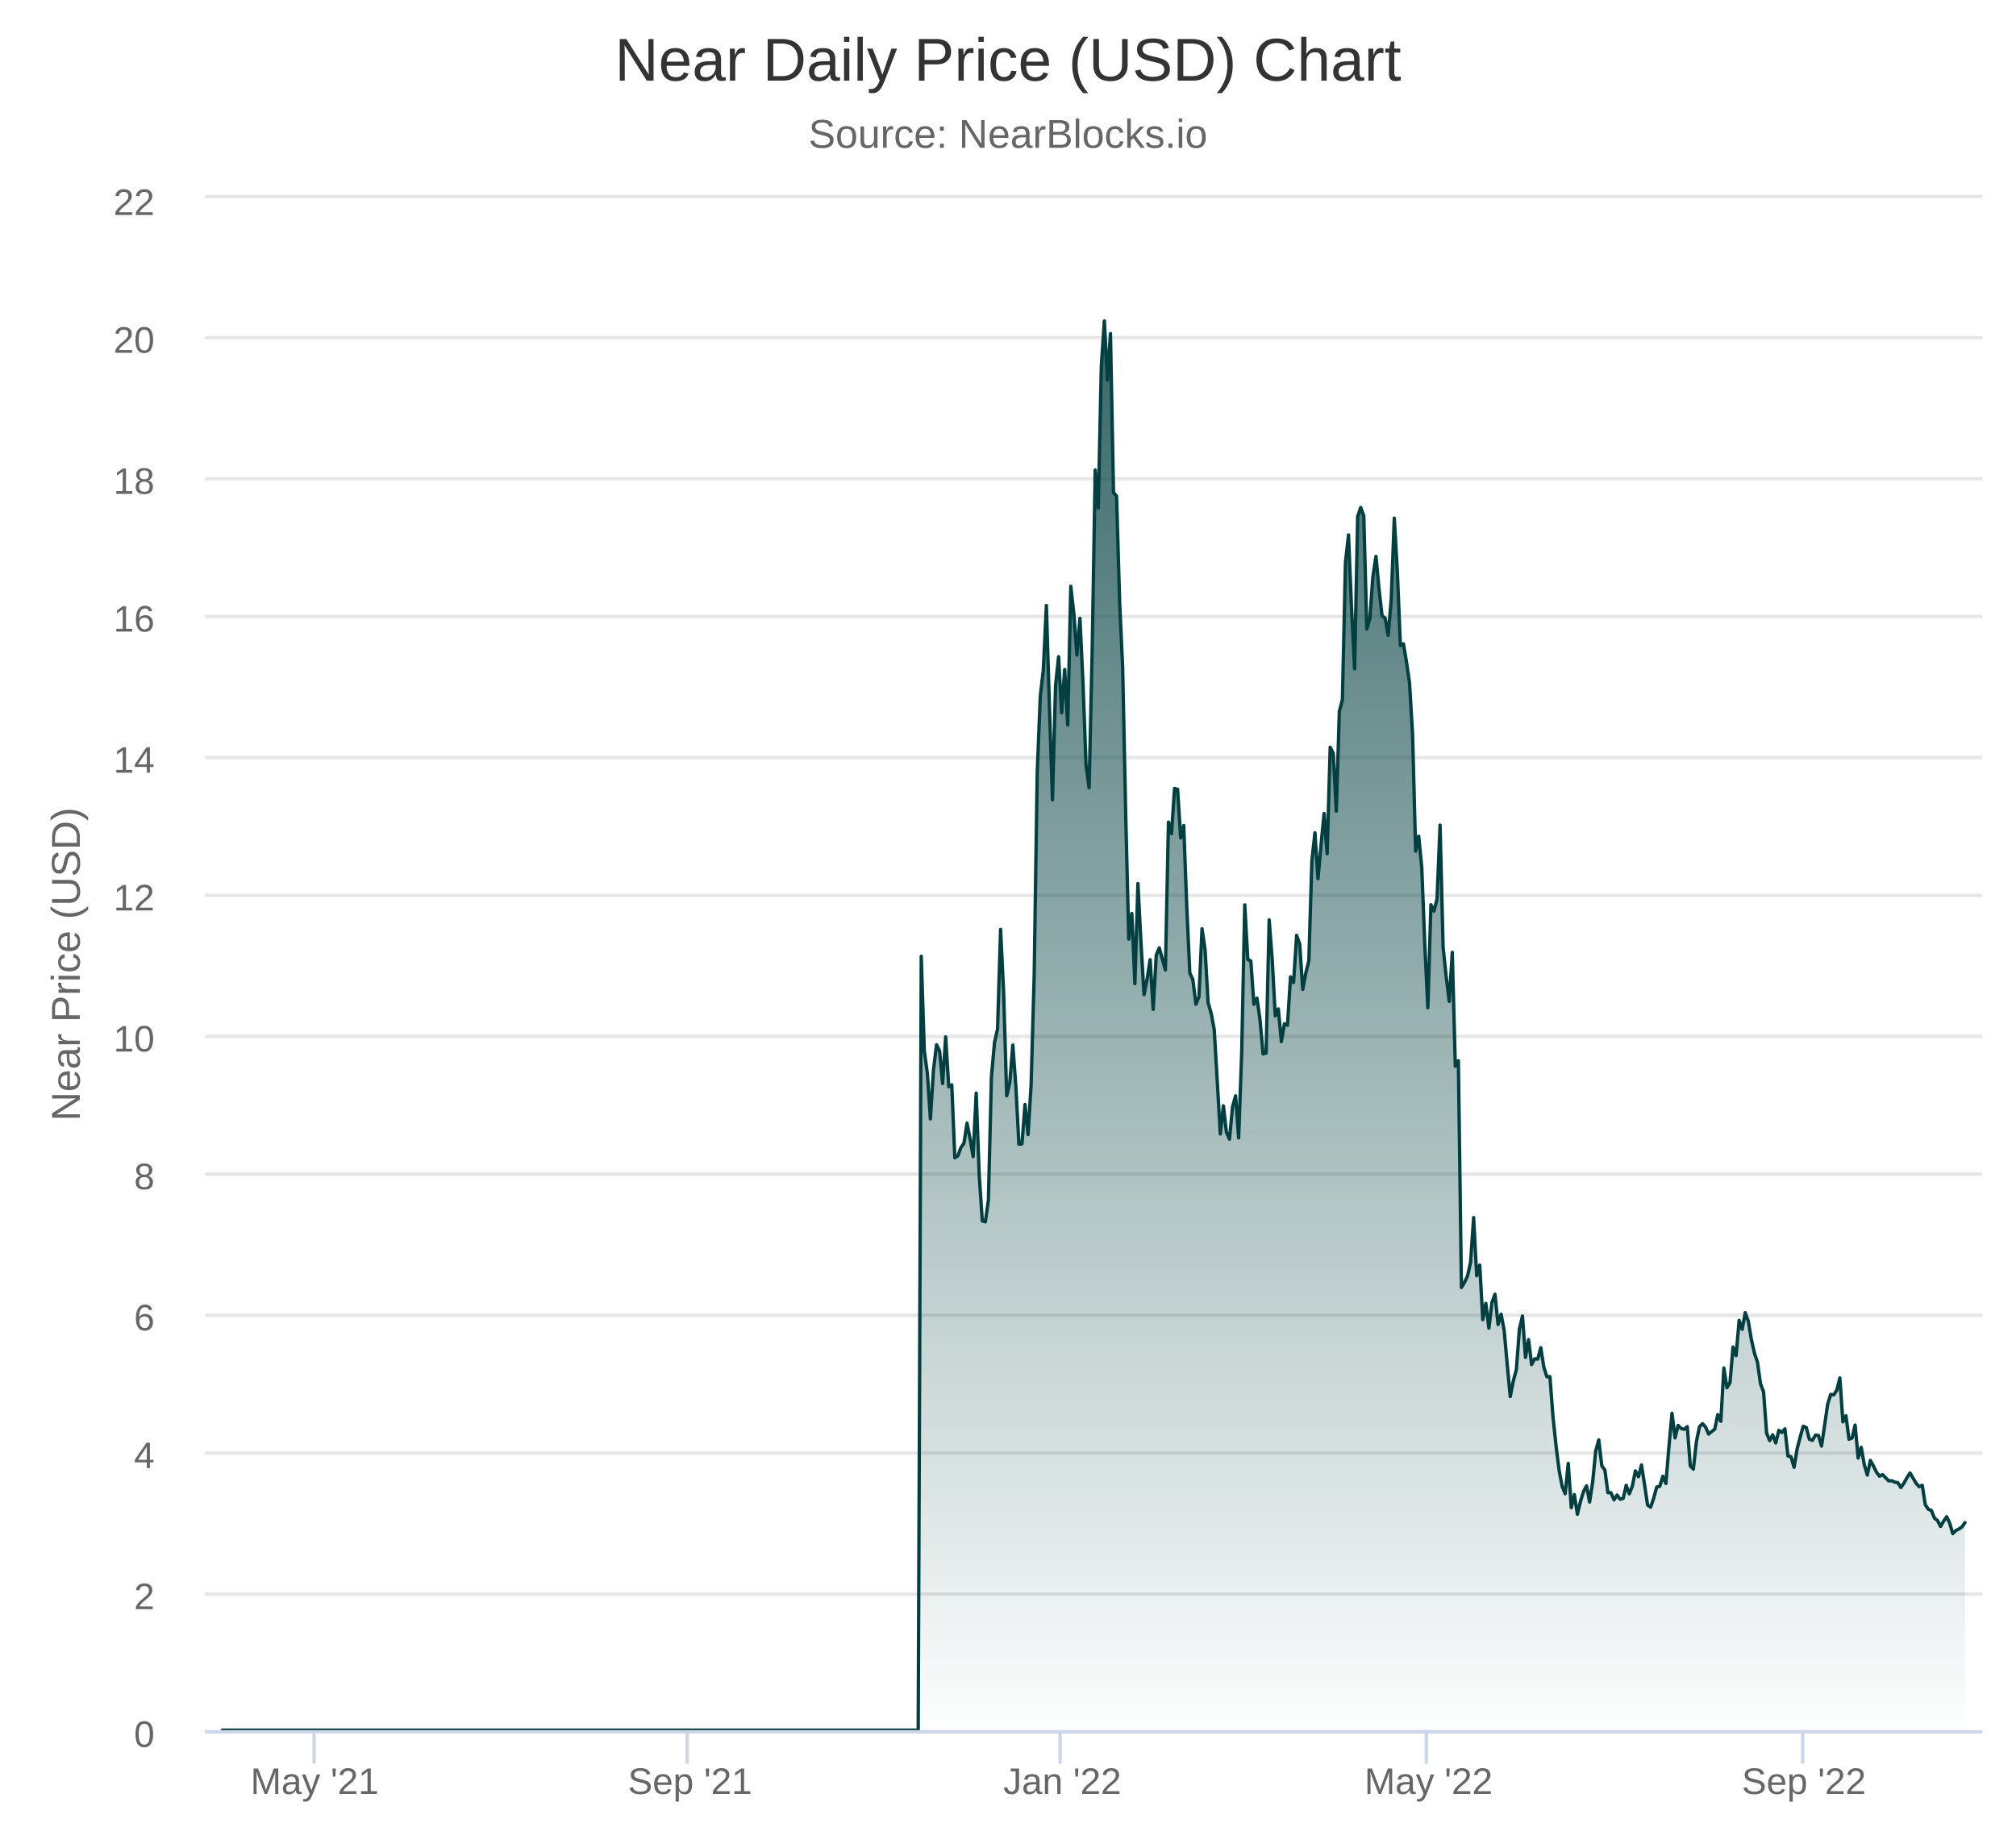
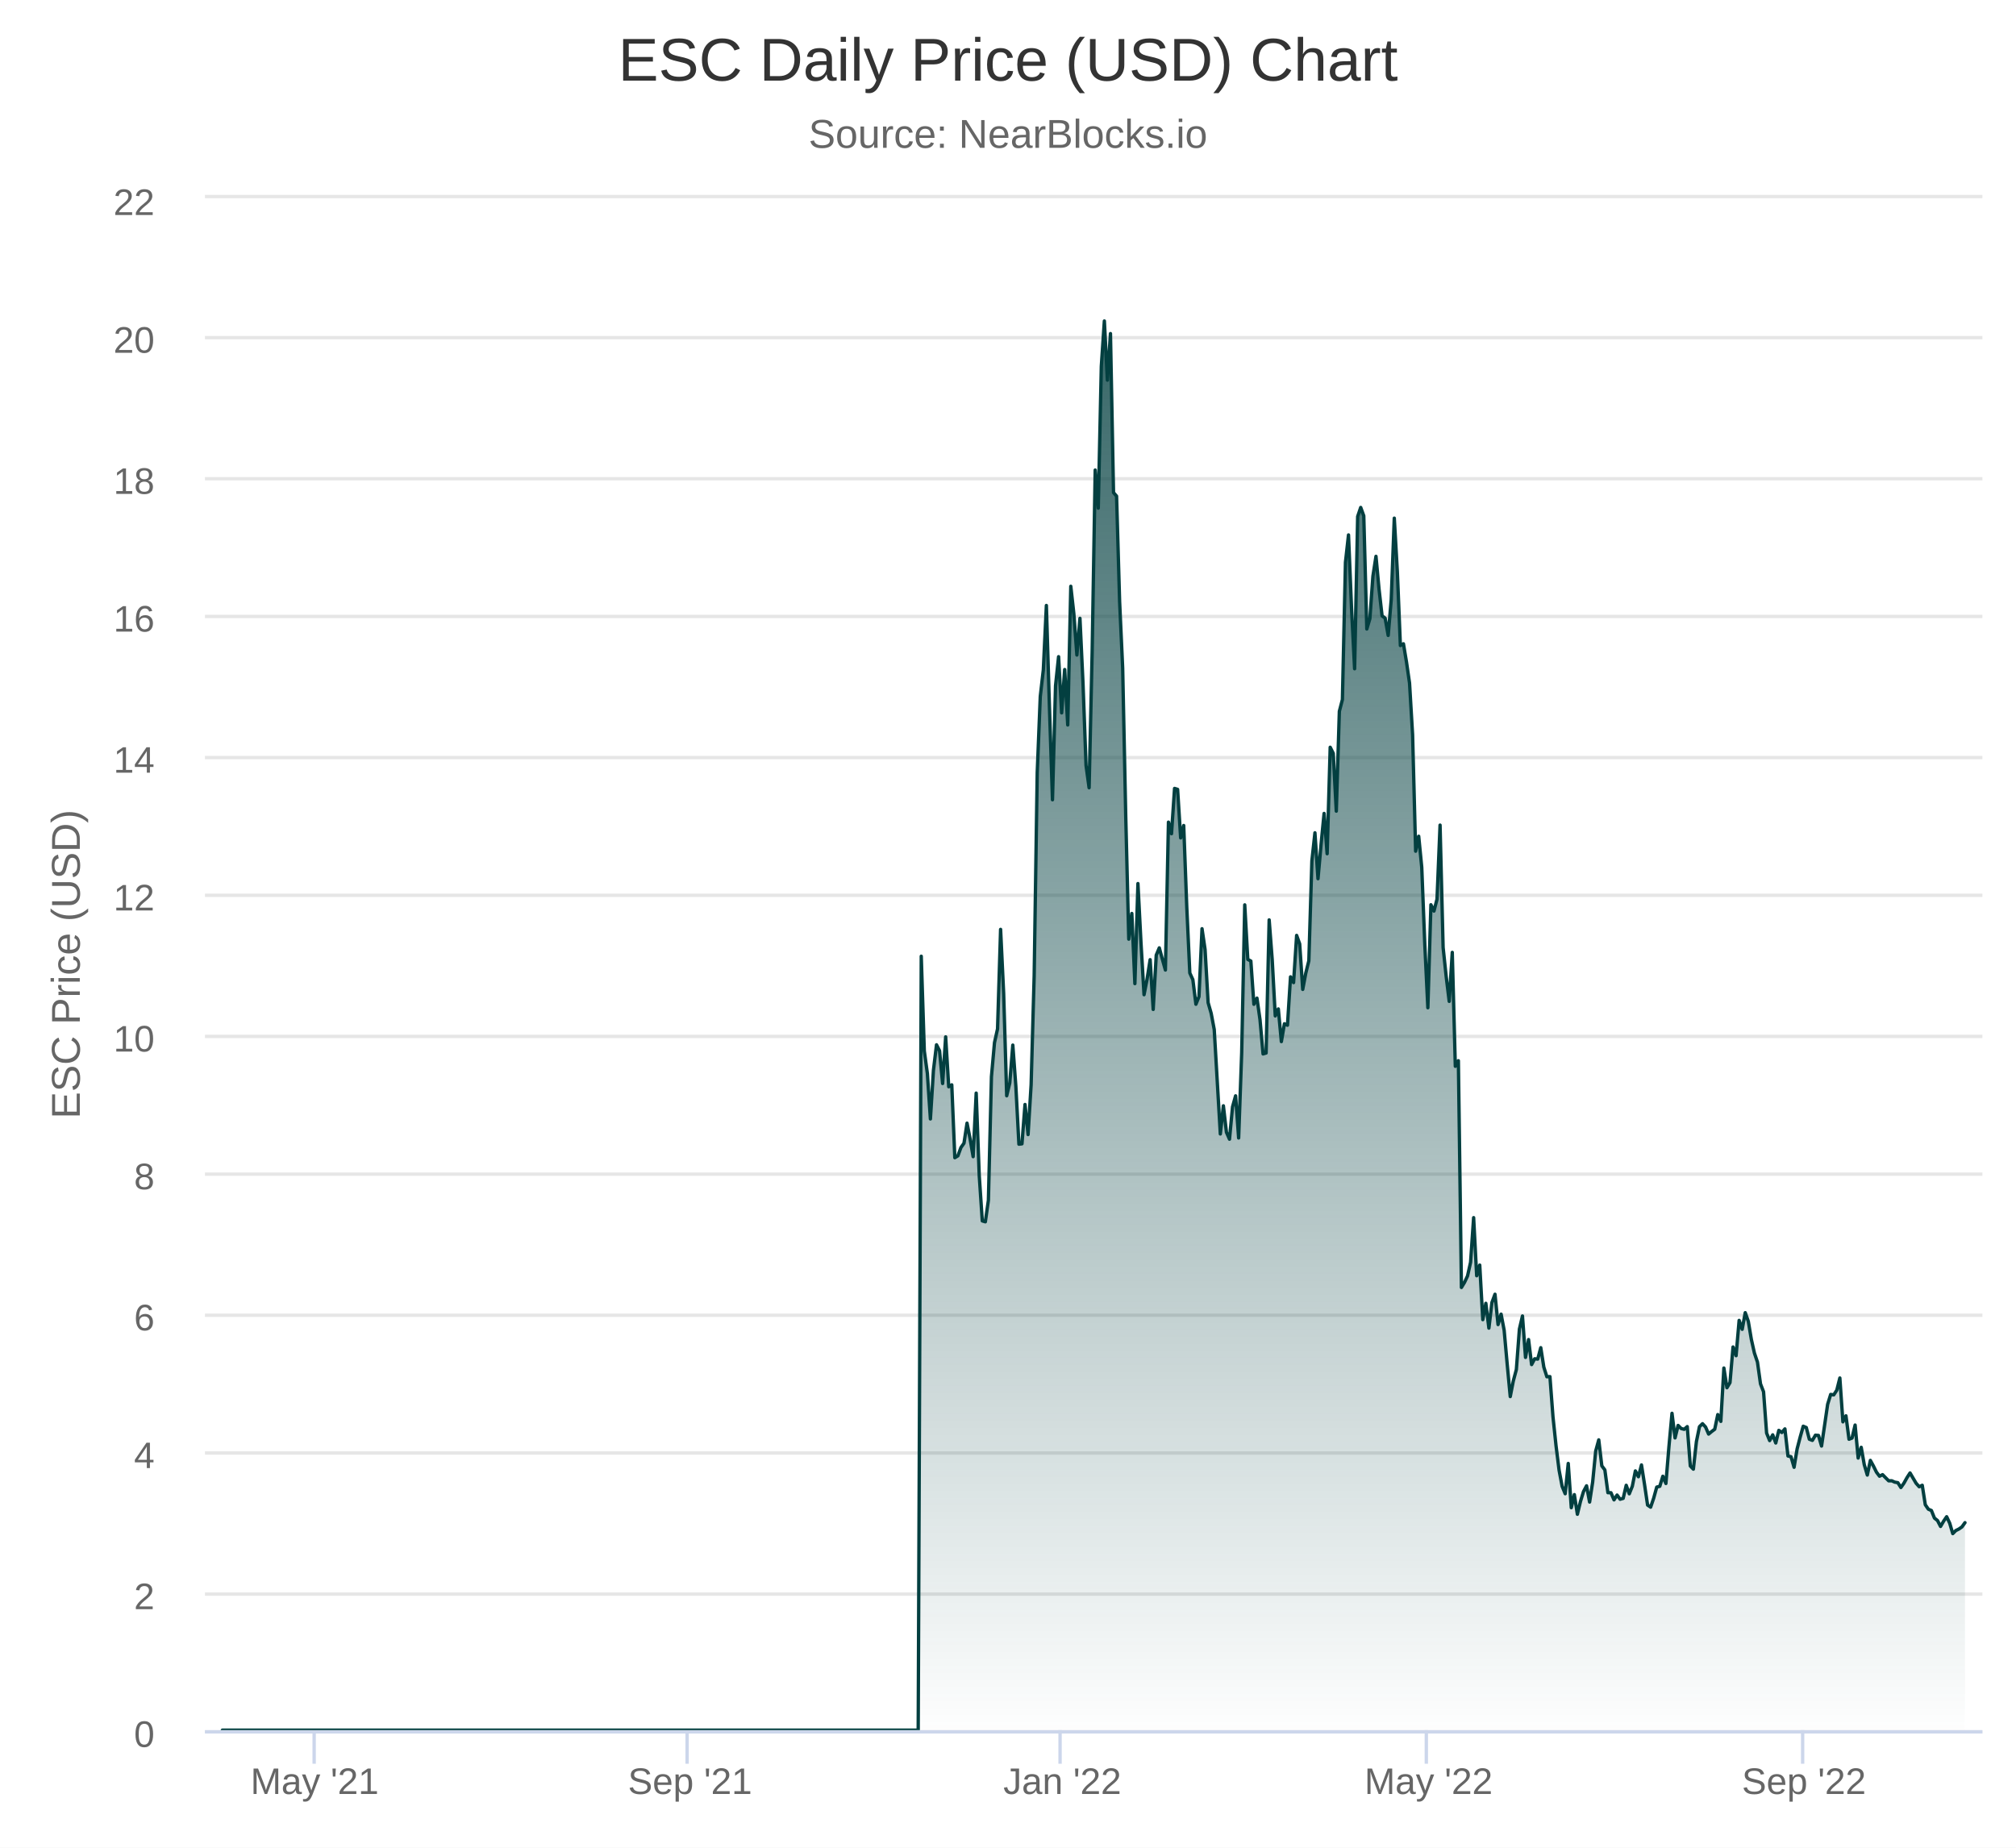
<svg xmlns="http://www.w3.org/2000/svg" version="1.1" class="highcharts-root" style="font-family: &quot;Lucida Grande&quot;, &quot;Lucida Sans Unicode&quot;, Arial, Helvetica, sans-serif; font-size: 12px;" width="600" height="550" viewBox="0 0 600 550">
  <defs>
    <clipPath id="highcharts-n3ot61p-2355-">
      <rect x="0" y="0" width="529" height="456" fill="none" />
    </clipPath>
    <clipPath id="highcharts-n3ot61p-2928-">
      <rect x="0" y="0" width="529" height="456" fill="none" />
    </clipPath>
    <linearGradient x1="0" y1="0" x2="0" y2="1" id="highcharts-n3ot61p-2929">
      <stop offset="0" stop-color="rgb(3,63,64)" stop-opacity="0.8" />
      <stop offset="1" stop-color="rgb(3,63,64)" stop-opacity="0" />
    </linearGradient>
  </defs>
  <rect fill="#ffffff" class="highcharts-background" x="0" y="0" width="600" height="550" rx="0" ry="0" />
  <rect fill="none" class="highcharts-plot-background" x="61" y="59" width="529" height="456" />
  <g class="highcharts-grid highcharts-xaxis-grid" data-z-index="1">
    <path fill="none" stroke-dasharray="none" data-z-index="1" class="highcharts-grid-line" d="M 93.5 59 L 93.5 515" opacity="1" />
    <path fill="none" stroke-dasharray="none" data-z-index="1" class="highcharts-grid-line" d="M 204.5 59 L 204.5 515" opacity="1" />
    <path fill="none" stroke-dasharray="none" data-z-index="1" class="highcharts-grid-line" d="M 315.5 59 L 315.5 515" opacity="1" />
    <path fill="none" stroke-dasharray="none" data-z-index="1" class="highcharts-grid-line" d="M 424.5 59 L 424.5 515" opacity="1" />
    <path fill="none" stroke-dasharray="none" data-z-index="1" class="highcharts-grid-line" d="M 536.5 59 L 536.5 515" opacity="1" />
  </g>
  <g class="highcharts-grid highcharts-yaxis-grid" data-z-index="1">
    <path fill="none" stroke="#e6e6e6" stroke-width="1" stroke-dasharray="none" data-z-index="1" class="highcharts-grid-line" d="M 61 515.5 L 590 515.5" opacity="1" />
    <path fill="none" stroke="#e6e6e6" stroke-width="1" stroke-dasharray="none" data-z-index="1" class="highcharts-grid-line" d="M 61 474.5 L 590 474.5" opacity="1" />
    <path fill="none" stroke="#e6e6e6" stroke-width="1" stroke-dasharray="none" data-z-index="1" class="highcharts-grid-line" d="M 61 432.5 L 590 432.5" opacity="1" />
    <path fill="none" stroke="#e6e6e6" stroke-width="1" stroke-dasharray="none" data-z-index="1" class="highcharts-grid-line" d="M 61 391.5 L 590 391.5" opacity="1" />
    <path fill="none" stroke="#e6e6e6" stroke-width="1" stroke-dasharray="none" data-z-index="1" class="highcharts-grid-line" d="M 61 349.5 L 590 349.5" opacity="1" />
    <path fill="none" stroke="#e6e6e6" stroke-width="1" stroke-dasharray="none" data-z-index="1" class="highcharts-grid-line" d="M 61 308.5 L 590 308.5" opacity="1" />
    <path fill="none" stroke="#e6e6e6" stroke-width="1" stroke-dasharray="none" data-z-index="1" class="highcharts-grid-line" d="M 61 266.5 L 590 266.5" opacity="1" />
    <path fill="none" stroke="#e6e6e6" stroke-width="1" stroke-dasharray="none" data-z-index="1" class="highcharts-grid-line" d="M 61 225.5 L 590 225.5" opacity="1" />
    <path fill="none" stroke="#e6e6e6" stroke-width="1" stroke-dasharray="none" data-z-index="1" class="highcharts-grid-line" d="M 61 183.5 L 590 183.5" opacity="1" />
    <path fill="none" stroke="#e6e6e6" stroke-width="1" stroke-dasharray="none" data-z-index="1" class="highcharts-grid-line" d="M 61 142.5 L 590 142.5" opacity="1" />
    <path fill="none" stroke="#e6e6e6" stroke-width="1" stroke-dasharray="none" data-z-index="1" class="highcharts-grid-line" d="M 61 100.5 L 590 100.5" opacity="1" />
    <path fill="none" stroke="#e6e6e6" stroke-width="1" stroke-dasharray="none" data-z-index="1" class="highcharts-grid-line" d="M 61 58.5 L 590 58.5" opacity="1" />
  </g>
  <rect fill="none" class="highcharts-plot-border" data-z-index="1" x="61" y="59" width="529" height="456" />
  <g class="highcharts-axis highcharts-xaxis" data-z-index="2">
    <path fill="none" class="highcharts-tick" stroke="#ccd6eb" stroke-width="1" d="M 93.5 515 L 93.5 525" opacity="1" />
    <path fill="none" class="highcharts-tick" stroke="#ccd6eb" stroke-width="1" d="M 204.5 515 L 204.5 525" opacity="1" />
    <path fill="none" class="highcharts-tick" stroke="#ccd6eb" stroke-width="1" d="M 315.5 515 L 315.5 525" opacity="1" />
    <path fill="none" class="highcharts-tick" stroke="#ccd6eb" stroke-width="1" d="M 424.5 515 L 424.5 525" opacity="1" />
    <path fill="none" class="highcharts-tick" stroke="#ccd6eb" stroke-width="1" d="M 536.5 515 L 536.5 525" opacity="1" />
    <path fill="none" class="highcharts-axis-line" stroke="#ccd6eb" stroke-width="1" data-z-index="7" d="M 61 515.5 L 590 515.5" />
  </g>
  <g class="highcharts-axis highcharts-yaxis" data-z-index="2">
-     <text x="23.75" data-z-index="7" text-anchor="middle" transform="translate(0,0) rotate(270 23.75 287)" class="highcharts-axis-title" style="color: rgb(102, 102, 102); fill: rgb(102, 102, 102);" y="287">Near Price (USD)</text>
+     <text x="23.75" data-z-index="7" text-anchor="middle" transform="translate(0,0) rotate(270 23.75 287)" class="highcharts-axis-title" style="color: rgb(102, 102, 102); fill: rgb(102, 102, 102);" y="287">ESC Price (USD)</text>
    <path fill="none" class="highcharts-axis-line" data-z-index="7" d="M 61 59 L 61 515" />
  </g>
  <g class="highcharts-series-group" data-z-index="3">
    <g class="highcharts-series highcharts-series-0 highcharts-area-series" data-z-index="0.1" opacity="1" transform="translate(61,59) scale(1 1)" clip-path="url(#highcharts-n3ot61p-2928-)">
      <path fill="url(#highcharts-n3ot61p-2929)" d="M 5.186 456 L 6.095 456 L 7.003 456 L 7.911 456 L 8.819 456 L 9.728 456 L 10.636 456 L 11.544 456 L 12.453 456 L 13.361 456 L 14.269 456 L 15.177 456 L 16.086 456 L 16.994 456 L 17.902 456 L 18.81 456 L 19.719 456 L 20.627 456 L 21.535 456 L 22.444 456 L 23.352 456 L 24.26 456 L 25.168 456 L 26.077 456 L 26.985 456 L 27.893 456 L 28.802 456 L 29.71 456 L 30.618 456 L 31.526 456 L 32.435 456 L 33.343 456 L 34.251 456 L 35.159 456 L 36.068 456 L 36.976 456 L 37.884 456 L 38.793 456 L 39.701 456 L 40.609 456 L 41.517 456 L 42.426 456 L 43.334 456 L 44.242 456 L 45.151 456 L 46.059 456 L 46.967 456 L 47.875 456 L 48.784 456 L 49.692 456 L 50.6 456 L 51.509 456 L 52.417 456 L 53.325 456 L 54.233 456 L 55.142 456 L 56.05 456 L 56.958 456 L 57.866 456 L 58.775 456 L 59.683 456 L 60.591 456 L 61.5 456 L 62.408 456 L 63.316 456 L 64.224 456 L 65.133 456 L 66.041 456 L 66.949 456 L 67.858 456 L 68.766 456 L 69.674 456 L 70.582 456 L 71.491 456 L 72.399 456 L 73.307 456 L 74.215 456 L 75.124 456 L 76.032 456 L 76.94 456 L 77.849 456 L 78.757 456 L 79.665 456 L 80.573 456 L 81.482 456 L 82.39 456 L 83.298 456 L 84.207 456 L 85.115 456 L 86.023 456 L 86.931 456 L 87.84 456 L 88.748 456 L 89.656 456 L 90.565 456 L 91.473 456 L 92.381 456 L 93.289 456 L 94.198 456 L 95.106 456 L 96.014 456 L 96.922 456 L 97.831 456 L 98.739 456 L 99.647 456 L 100.556 456 L 101.464 456 L 102.372 456 L 103.28 456 L 104.189 456 L 105.097 456 L 106.005 456 L 106.914 456 L 107.822 456 L 108.73 456 L 109.638 456 L 110.547 456 L 111.455 456 L 112.363 456 L 113.272 456 L 114.18 456 L 115.088 456 L 115.996 456 L 116.905 456 L 117.813 456 L 118.721 456 L 119.629 456 L 120.538 456 L 121.446 456 L 122.354 456 L 123.263 456 L 124.171 456 L 125.079 456 L 125.987 456 L 126.896 456 L 127.804 456 L 128.712 456 L 129.621 456 L 130.529 456 L 131.437 456 L 132.345 456 L 133.254 456 L 134.162 456 L 135.07 456 L 135.978 456 L 136.887 456 L 137.795 456 L 138.703 456 L 139.612 456 L 140.52 456 L 141.428 456 L 142.336 456 L 143.245 456 L 144.153 456 L 145.061 456 L 145.97 456 L 146.878 456 L 147.786 456 L 148.694 456 L 149.603 456 L 150.511 456 L 151.419 456 L 152.328 456 L 153.236 456 L 154.144 456 L 155.052 456 L 155.961 456 L 156.869 456 L 157.777 456 L 158.685 456 L 159.594 456 L 160.502 456 L 161.41 456 L 162.319 456 L 163.227 456 L 164.135 456 L 165.043 456 L 165.952 456 L 166.86 456 L 167.768 456 L 168.677 456 L 169.585 456 L 170.493 456 L 171.401 456 L 172.31 456 L 173.218 456 L 174.126 456 L 175.034 456 L 175.943 456 L 176.851 456 L 177.759 456 L 178.668 456 L 179.576 456 L 180.484 456 L 181.392 456 L 182.301 456 L 183.209 456 L 184.117 456 L 185.026 456 L 185.934 456 L 186.842 456 L 187.75 456 L 188.659 456 L 189.567 456 L 190.475 456 L 191.384 456 L 192.292 456 L 193.2 456 L 194.108 456 L 195.017 456 L 195.925 456 L 196.833 456 L 197.741 456 L 198.65 456 L 199.558 456 L 200.466 456 L 201.375 456 L 202.283 456 L 203.191 456 L 204.099 456 L 205.008 456 L 205.916 456 L 206.824 456 L 207.733 456 L 208.641 456 L 209.549 456 L 210.457 456 L 211.366 456 L 212.274 456 L 213.182 225.633 L 214.091 253.824 L 214.999 260.509 L 215.907 274.065 L 216.815 259.545 L 217.724 251.996 L 218.632 253.773 L 219.54 263.518 L 220.448 249.637 L 221.357 264.483 L 222.265 263.917 L 223.173 285.604 L 224.082 285.051 L 224.99 282.581 L 225.898 281.297 L 226.806 275.318 L 227.715 279.975 L 228.623 285.292 L 229.531 266.373 L 230.44 290.919 L 231.348 304.415 L 232.256 304.686 L 233.164 298.28 L 234.073 261.476 L 234.981 251.343 L 235.889 247.267 L 236.797 217.643 L 237.706 236.673 L 238.614 267.169 L 239.522 263.352 L 240.431 252.086 L 241.339 264.38 L 242.247 281.579 L 243.155 281.47 L 244.064 269.76 L 244.972 278.713 L 245.88 263.907 L 246.789 231.449 L 247.697 170.985 L 248.605 148.328 L 249.513 140.404 L 250.422 121.227 L 251.33 151.326 L 252.238 179.06 L 253.147 145.13 L 254.055 136.471 L 254.963 153.19 L 255.871 140.292 L 256.78 156.789 L 257.688 115.518 L 258.596 123.681 L 259.504 135.974 L 260.413 125.049 L 261.321 144.338 L 262.229 168.861 L 263.138 175.478 L 264.046 135.145 L 264.954 80.915 L 265.862 92.249 L 266.771 50.046 L 267.679 36.547 L 268.587 54.152 L 269.496 40.295 L 270.404 87.619 L 271.312 88.678 L 272.22 120.101 L 273.129 139.856 L 274.037 183.709 L 274.945 220.551 L 275.853 212.91 L 276.762 233.789 L 277.67 204.002 L 278.578 221.614 L 279.487 237.086 L 280.395 232.449 L 281.303 226.658 L 282.211 241.468 L 283.12 225.308 L 284.028 223.137 L 284.936 226.502 L 285.845 229.736 L 286.753 185.719 L 287.661 189.163 L 288.569 175.685 L 289.478 175.96 L 290.386 190.411 L 291.294 186.722 L 292.203 210.932 L 293.111 230.627 L 294.019 232.626 L 294.927 239.923 L 295.836 237.66 L 296.744 217.447 L 297.652 223.644 L 298.56 239.461 L 299.469 242.632 L 300.377 247.447 L 301.285 263.005 L 302.194 278.539 L 303.102 270.157 L 304.01 278.022 L 304.918 280.096 L 305.827 270.457 L 306.735 267.189 L 307.643 279.726 L 308.552 254.341 L 309.46 210.344 L 310.368 226.575 L 311.276 227.061 L 312.185 239.937 L 313.093 238.106 L 314.001 244.503 L 314.909 254.713 L 315.818 254.441 L 316.726 214.817 L 317.634 226.659 L 318.543 243.402 L 319.451 241.32 L 320.359 251.042 L 321.267 245.734 L 322.176 246.165 L 323.084 231.773 L 323.992 233.48 L 324.901 219.435 L 325.809 221.964 L 326.717 235.505 L 327.625 230.665 L 328.534 227 L 329.442 197.25 L 330.35 188.895 L 331.259 202.554 L 332.167 192.468 L 333.075 183.13 L 333.983 195.121 L 334.892 163.429 L 335.8 165.247 L 336.708 182.447 L 337.616 152.742 L 338.525 149.24 L 339.433 108.38 L 340.341 100.229 L 341.25 122.253 L 342.158 140.062 L 343.066 94.743 L 343.974 92.05 L 344.883 94.546 L 345.791 128.227 L 346.699 125.161 L 347.608 112.498 L 348.516 106.598 L 349.424 116.346 L 350.332 124.335 L 351.241 124.979 L 352.149 130.138 L 353.057 119.46 L 353.966 95.235 L 354.874 111.081 L 355.782 133.151 L 356.69 132.628 L 357.599 138.078 L 358.507 144.343 L 359.415 159.721 L 360.323 194.364 L 361.232 189.921 L 362.14 199.174 L 363.048 222.187 L 363.957 240.966 L 364.865 210.304 L 365.773 212.187 L 366.681 208.655 L 367.59 186.605 L 368.498 223.035 L 369.406 231.622 L 370.315 239.068 L 371.223 224.486 L 372.131 258.393 L 373.039 256.739 L 373.948 324.229 L 374.856 322.74 L 375.764 320.816 L 376.672 316.743 L 377.581 303.448 L 378.489 320.742 L 379.397 317.568 L 380.306 333.806 L 381.214 328.95 L 382.122 336.324 L 383.03 328.695 L 383.939 326.244 L 384.847 335.27 L 385.755 332.173 L 386.664 336.969 L 387.572 347.096 L 388.48 356.708 L 389.388 352.057 L 390.297 348.664 L 391.205 336.617 L 392.113 332.721 L 393.022 345.049 L 393.93 339.74 L 394.838 347.183 L 395.746 345.459 L 396.655 345.555 L 397.563 342.155 L 398.471 347.937 L 399.379 350.808 L 400.288 350.766 L 401.196 362.737 L 402.104 371.341 L 403.013 378.616 L 403.921 383.43 L 404.829 385.629 L 405.737 376.615 L 406.646 389.78 L 407.554 385.889 L 408.462 391.74 L 409.371 387.951 L 410.279 384.977 L 411.187 383.268 L 412.095 388.1 L 413.004 382.187 L 413.912 372.908 L 414.82 369.598 L 415.728 377.322 L 416.637 378.54 L 417.545 385.316 L 418.453 385.329 L 419.362 387.456 L 420.27 386.02 L 421.178 387.267 L 422.086 387.008 L 422.995 383.116 L 423.903 385.648 L 424.811 383.393 L 425.72 378.838 L 426.628 380.572 L 427.536 377.059 L 428.444 382.856 L 429.353 389.004 L 430.261 389.623 L 431.169 386.944 L 432.078 383.652 L 432.986 383.418 L 433.894 380.419 L 434.802 382.58 L 435.711 371.579 L 436.619 361.689 L 437.527 369.015 L 438.435 365.296 L 439.344 366.217 L 440.252 366.451 L 441.16 365.65 L 442.069 377.368 L 442.977 378.312 L 443.885 370.107 L 444.793 365.663 L 445.702 364.782 L 446.61 365.774 L 447.518 367.867 L 448.427 367.107 L 449.335 366.431 L 450.243 362.068 L 451.151 364.09 L 452.06 348.208 L 452.968 354.076 L 453.876 352.561 L 454.785 341.945 L 455.693 344.538 L 456.601 334.033 L 457.509 336.686 L 458.418 331.732 L 459.326 334.303 L 460.234 339.682 L 461.142 343.737 L 462.051 346.444 L 462.959 352.933 L 463.867 355.276 L 464.776 367.573 L 465.684 369.81 L 466.592 368.096 L 467.5 370.526 L 468.409 366.769 L 469.317 367.401 L 470.225 366.328 L 471.134 374.395 L 472.042 374.605 L 472.95 377.754 L 473.858 372.277 L 474.767 368.768 L 475.675 365.535 L 476.583 365.918 L 477.491 369.399 L 478.4 369.748 L 479.308 368.205 L 480.216 368.271 L 481.125 371.429 L 482.033 365.267 L 482.941 359.015 L 483.849 356.064 L 484.758 356.2 L 485.666 354.801 L 486.574 351.18 L 487.483 364.229 L 488.391 362.43 L 489.299 369.407 L 490.207 369.052 L 491.116 365.184 L 492.024 375.003 L 492.932 371.812 L 493.841 376.98 L 494.749 380.067 L 495.657 375.707 L 496.565 377.369 L 497.474 379.21 L 498.382 380.411 L 499.29 379.948 L 500.198 380.875 L 501.107 381.781 L 502.015 381.77 L 502.923 382.177 L 503.832 382.338 L 504.74 383.779 L 505.648 382.478 L 506.556 380.849 L 507.465 379.445 L 508.373 380.994 L 509.281 382.525 L 510.19 383.544 L 511.098 383.108 L 512.006 388.908 L 512.914 390.229 L 513.823 390.618 L 514.731 392.882 L 515.639 393.604 L 516.547 395.363 L 517.456 393.795 L 518.364 392.472 L 519.272 394.408 L 520.181 397.499 L 521.089 396.588 L 521.997 396.136 L 522.905 395.505 L 523.814 394.237 L 523.814 456 L 522.905 456 L 521.997 456 L 521.089 456 L 520.181 456 L 519.272 456 L 518.364 456 L 517.456 456 L 516.547 456 L 515.639 456 L 514.731 456 L 513.823 456 L 512.914 456 L 512.006 456 L 511.098 456 L 510.19 456 L 509.281 456 L 508.373 456 L 507.465 456 L 506.556 456 L 505.648 456 L 504.74 456 L 503.832 456 L 502.923 456 L 502.015 456 L 501.107 456 L 500.198 456 L 499.29 456 L 498.382 456 L 497.474 456 L 496.565 456 L 495.657 456 L 494.749 456 L 493.841 456 L 492.932 456 L 492.024 456 L 491.116 456 L 490.207 456 L 489.299 456 L 488.391 456 L 487.483 456 L 486.574 456 L 485.666 456 L 484.758 456 L 483.849 456 L 482.941 456 L 482.033 456 L 481.125 456 L 480.216 456 L 479.308 456 L 478.4 456 L 477.491 456 L 476.583 456 L 475.675 456 L 474.767 456 L 473.858 456 L 472.95 456 L 472.042 456 L 471.134 456 L 470.225 456 L 469.317 456 L 468.409 456 L 467.5 456 L 466.592 456 L 465.684 456 L 464.776 456 L 463.867 456 L 462.959 456 L 462.051 456 L 461.142 456 L 460.234 456 L 459.326 456 L 458.418 456 L 457.509 456 L 456.601 456 L 455.693 456 L 454.785 456 L 453.876 456 L 452.968 456 L 452.06 456 L 451.151 456 L 450.243 456 L 449.335 456 L 448.427 456 L 447.518 456 L 446.61 456 L 445.702 456 L 444.793 456 L 443.885 456 L 442.977 456 L 442.069 456 L 441.16 456 L 440.252 456 L 439.344 456 L 438.435 456 L 437.527 456 L 436.619 456 L 435.711 456 L 434.802 456 L 433.894 456 L 432.986 456 L 432.078 456 L 431.169 456 L 430.261 456 L 429.353 456 L 428.444 456 L 427.536 456 L 426.628 456 L 425.72 456 L 424.811 456 L 423.903 456 L 422.995 456 L 422.086 456 L 421.178 456 L 420.27 456 L 419.362 456 L 418.453 456 L 417.545 456 L 416.637 456 L 415.728 456 L 414.82 456 L 413.912 456 L 413.004 456 L 412.095 456 L 411.187 456 L 410.279 456 L 409.371 456 L 408.462 456 L 407.554 456 L 406.646 456 L 405.737 456 L 404.829 456 L 403.921 456 L 403.013 456 L 402.104 456 L 401.196 456 L 400.288 456 L 399.379 456 L 398.471 456 L 397.563 456 L 396.655 456 L 395.746 456 L 394.838 456 L 393.93 456 L 393.022 456 L 392.113 456 L 391.205 456 L 390.297 456 L 389.388 456 L 388.48 456 L 387.572 456 L 386.664 456 L 385.755 456 L 384.847 456 L 383.939 456 L 383.03 456 L 382.122 456 L 381.214 456 L 380.306 456 L 379.397 456 L 378.489 456 L 377.581 456 L 376.672 456 L 375.764 456 L 374.856 456 L 373.948 456 L 373.039 456 L 372.131 456 L 371.223 456 L 370.315 456 L 369.406 456 L 368.498 456 L 367.59 456 L 366.681 456 L 365.773 456 L 364.865 456 L 363.957 456 L 363.048 456 L 362.14 456 L 361.232 456 L 360.323 456 L 359.415 456 L 358.507 456 L 357.599 456 L 356.69 456 L 355.782 456 L 354.874 456 L 353.966 456 L 353.057 456 L 352.149 456 L 351.241 456 L 350.332 456 L 349.424 456 L 348.516 456 L 347.608 456 L 346.699 456 L 345.791 456 L 344.883 456 L 343.974 456 L 343.066 456 L 342.158 456 L 341.25 456 L 340.341 456 L 339.433 456 L 338.525 456 L 337.616 456 L 336.708 456 L 335.8 456 L 334.892 456 L 333.983 456 L 333.075 456 L 332.167 456 L 331.259 456 L 330.35 456 L 329.442 456 L 328.534 456 L 327.625 456 L 326.717 456 L 325.809 456 L 324.901 456 L 323.992 456 L 323.084 456 L 322.176 456 L 321.267 456 L 320.359 456 L 319.451 456 L 318.543 456 L 317.634 456 L 316.726 456 L 315.818 456 L 314.909 456 L 314.001 456 L 313.093 456 L 312.185 456 L 311.276 456 L 310.368 456 L 309.46 456 L 308.552 456 L 307.643 456 L 306.735 456 L 305.827 456 L 304.918 456 L 304.01 456 L 303.102 456 L 302.194 456 L 301.285 456 L 300.377 456 L 299.469 456 L 298.56 456 L 297.652 456 L 296.744 456 L 295.836 456 L 294.927 456 L 294.019 456 L 293.111 456 L 292.203 456 L 291.294 456 L 290.386 456 L 289.478 456 L 288.569 456 L 287.661 456 L 286.753 456 L 285.845 456 L 284.936 456 L 284.028 456 L 283.12 456 L 282.211 456 L 281.303 456 L 280.395 456 L 279.487 456 L 278.578 456 L 277.67 456 L 276.762 456 L 275.853 456 L 274.945 456 L 274.037 456 L 273.129 456 L 272.22 456 L 271.312 456 L 270.404 456 L 269.496 456 L 268.587 456 L 267.679 456 L 266.771 456 L 265.862 456 L 264.954 456 L 264.046 456 L 263.138 456 L 262.229 456 L 261.321 456 L 260.413 456 L 259.504 456 L 258.596 456 L 257.688 456 L 256.78 456 L 255.871 456 L 254.963 456 L 254.055 456 L 253.147 456 L 252.238 456 L 251.33 456 L 250.422 456 L 249.513 456 L 248.605 456 L 247.697 456 L 246.789 456 L 245.88 456 L 244.972 456 L 244.064 456 L 243.155 456 L 242.247 456 L 241.339 456 L 240.431 456 L 239.522 456 L 238.614 456 L 237.706 456 L 236.797 456 L 235.889 456 L 234.981 456 L 234.073 456 L 233.164 456 L 232.256 456 L 231.348 456 L 230.44 456 L 229.531 456 L 228.623 456 L 227.715 456 L 226.806 456 L 225.898 456 L 224.99 456 L 224.082 456 L 223.173 456 L 222.265 456 L 221.357 456 L 220.448 456 L 219.54 456 L 218.632 456 L 217.724 456 L 216.815 456 L 215.907 456 L 214.999 456 L 214.091 456 L 213.182 456 L 212.274 456 L 211.366 456 L 210.457 456 L 209.549 456 L 208.641 456 L 207.733 456 L 206.824 456 L 205.916 456 L 205.008 456 L 204.099 456 L 203.191 456 L 202.283 456 L 201.375 456 L 200.466 456 L 199.558 456 L 198.65 456 L 197.741 456 L 196.833 456 L 195.925 456 L 195.017 456 L 194.108 456 L 193.2 456 L 192.292 456 L 191.384 456 L 190.475 456 L 189.567 456 L 188.659 456 L 187.75 456 L 186.842 456 L 185.934 456 L 185.026 456 L 184.117 456 L 183.209 456 L 182.301 456 L 181.392 456 L 180.484 456 L 179.576 456 L 178.668 456 L 177.759 456 L 176.851 456 L 175.943 456 L 175.034 456 L 174.126 456 L 173.218 456 L 172.31 456 L 171.401 456 L 170.493 456 L 169.585 456 L 168.677 456 L 167.768 456 L 166.86 456 L 165.952 456 L 165.043 456 L 164.135 456 L 163.227 456 L 162.319 456 L 161.41 456 L 160.502 456 L 159.594 456 L 158.685 456 L 157.777 456 L 156.869 456 L 155.961 456 L 155.052 456 L 154.144 456 L 153.236 456 L 152.328 456 L 151.419 456 L 150.511 456 L 149.603 456 L 148.694 456 L 147.786 456 L 146.878 456 L 145.97 456 L 145.061 456 L 144.153 456 L 143.245 456 L 142.336 456 L 141.428 456 L 140.52 456 L 139.612 456 L 138.703 456 L 137.795 456 L 136.887 456 L 135.978 456 L 135.07 456 L 134.162 456 L 133.254 456 L 132.345 456 L 131.437 456 L 130.529 456 L 129.621 456 L 128.712 456 L 127.804 456 L 126.896 456 L 125.987 456 L 125.079 456 L 124.171 456 L 123.263 456 L 122.354 456 L 121.446 456 L 120.538 456 L 119.629 456 L 118.721 456 L 117.813 456 L 116.905 456 L 115.996 456 L 115.088 456 L 114.18 456 L 113.272 456 L 112.363 456 L 111.455 456 L 110.547 456 L 109.638 456 L 108.73 456 L 107.822 456 L 106.914 456 L 106.005 456 L 105.097 456 L 104.189 456 L 103.28 456 L 102.372 456 L 101.464 456 L 100.556 456 L 99.647 456 L 98.739 456 L 97.831 456 L 96.922 456 L 96.014 456 L 95.106 456 L 94.198 456 L 93.289 456 L 92.381 456 L 91.473 456 L 90.565 456 L 89.656 456 L 88.748 456 L 87.84 456 L 86.931 456 L 86.023 456 L 85.115 456 L 84.207 456 L 83.298 456 L 82.39 456 L 81.482 456 L 80.573 456 L 79.665 456 L 78.757 456 L 77.849 456 L 76.94 456 L 76.032 456 L 75.124 456 L 74.215 456 L 73.307 456 L 72.399 456 L 71.491 456 L 70.582 456 L 69.674 456 L 68.766 456 L 67.858 456 L 66.949 456 L 66.041 456 L 65.133 456 L 64.224 456 L 63.316 456 L 62.408 456 L 61.5 456 L 60.591 456 L 59.683 456 L 58.775 456 L 57.866 456 L 56.958 456 L 56.05 456 L 55.142 456 L 54.233 456 L 53.325 456 L 52.417 456 L 51.509 456 L 50.6 456 L 49.692 456 L 48.784 456 L 47.875 456 L 46.967 456 L 46.059 456 L 45.151 456 L 44.242 456 L 43.334 456 L 42.426 456 L 41.517 456 L 40.609 456 L 39.701 456 L 38.793 456 L 37.884 456 L 36.976 456 L 36.068 456 L 35.159 456 L 34.251 456 L 33.343 456 L 32.435 456 L 31.526 456 L 30.618 456 L 29.71 456 L 28.802 456 L 27.893 456 L 26.985 456 L 26.077 456 L 25.168 456 L 24.26 456 L 23.352 456 L 22.444 456 L 21.535 456 L 20.627 456 L 19.719 456 L 18.81 456 L 17.902 456 L 16.994 456 L 16.086 456 L 15.177 456 L 14.269 456 L 13.361 456 L 12.453 456 L 11.544 456 L 10.636 456 L 9.728 456 L 8.819 456 L 7.911 456 L 7.003 456 L 6.095 456 L 5.186 456 Z" class="highcharts-area" data-z-index="0" />
      <path fill="none" d="M 5.186 456 L 6.095 456 L 7.003 456 L 7.911 456 L 8.819 456 L 9.728 456 L 10.636 456 L 11.544 456 L 12.453 456 L 13.361 456 L 14.269 456 L 15.177 456 L 16.086 456 L 16.994 456 L 17.902 456 L 18.81 456 L 19.719 456 L 20.627 456 L 21.535 456 L 22.444 456 L 23.352 456 L 24.26 456 L 25.168 456 L 26.077 456 L 26.985 456 L 27.893 456 L 28.802 456 L 29.71 456 L 30.618 456 L 31.526 456 L 32.435 456 L 33.343 456 L 34.251 456 L 35.159 456 L 36.068 456 L 36.976 456 L 37.884 456 L 38.793 456 L 39.701 456 L 40.609 456 L 41.517 456 L 42.426 456 L 43.334 456 L 44.242 456 L 45.151 456 L 46.059 456 L 46.967 456 L 47.875 456 L 48.784 456 L 49.692 456 L 50.6 456 L 51.509 456 L 52.417 456 L 53.325 456 L 54.233 456 L 55.142 456 L 56.05 456 L 56.958 456 L 57.866 456 L 58.775 456 L 59.683 456 L 60.591 456 L 61.5 456 L 62.408 456 L 63.316 456 L 64.224 456 L 65.133 456 L 66.041 456 L 66.949 456 L 67.858 456 L 68.766 456 L 69.674 456 L 70.582 456 L 71.491 456 L 72.399 456 L 73.307 456 L 74.215 456 L 75.124 456 L 76.032 456 L 76.94 456 L 77.849 456 L 78.757 456 L 79.665 456 L 80.573 456 L 81.482 456 L 82.39 456 L 83.298 456 L 84.207 456 L 85.115 456 L 86.023 456 L 86.931 456 L 87.84 456 L 88.748 456 L 89.656 456 L 90.565 456 L 91.473 456 L 92.381 456 L 93.289 456 L 94.198 456 L 95.106 456 L 96.014 456 L 96.922 456 L 97.831 456 L 98.739 456 L 99.647 456 L 100.556 456 L 101.464 456 L 102.372 456 L 103.28 456 L 104.189 456 L 105.097 456 L 106.005 456 L 106.914 456 L 107.822 456 L 108.73 456 L 109.638 456 L 110.547 456 L 111.455 456 L 112.363 456 L 113.272 456 L 114.18 456 L 115.088 456 L 115.996 456 L 116.905 456 L 117.813 456 L 118.721 456 L 119.629 456 L 120.538 456 L 121.446 456 L 122.354 456 L 123.263 456 L 124.171 456 L 125.079 456 L 125.987 456 L 126.896 456 L 127.804 456 L 128.712 456 L 129.621 456 L 130.529 456 L 131.437 456 L 132.345 456 L 133.254 456 L 134.162 456 L 135.07 456 L 135.978 456 L 136.887 456 L 137.795 456 L 138.703 456 L 139.612 456 L 140.52 456 L 141.428 456 L 142.336 456 L 143.245 456 L 144.153 456 L 145.061 456 L 145.97 456 L 146.878 456 L 147.786 456 L 148.694 456 L 149.603 456 L 150.511 456 L 151.419 456 L 152.328 456 L 153.236 456 L 154.144 456 L 155.052 456 L 155.961 456 L 156.869 456 L 157.777 456 L 158.685 456 L 159.594 456 L 160.502 456 L 161.41 456 L 162.319 456 L 163.227 456 L 164.135 456 L 165.043 456 L 165.952 456 L 166.86 456 L 167.768 456 L 168.677 456 L 169.585 456 L 170.493 456 L 171.401 456 L 172.31 456 L 173.218 456 L 174.126 456 L 175.034 456 L 175.943 456 L 176.851 456 L 177.759 456 L 178.668 456 L 179.576 456 L 180.484 456 L 181.392 456 L 182.301 456 L 183.209 456 L 184.117 456 L 185.026 456 L 185.934 456 L 186.842 456 L 187.75 456 L 188.659 456 L 189.567 456 L 190.475 456 L 191.384 456 L 192.292 456 L 193.2 456 L 194.108 456 L 195.017 456 L 195.925 456 L 196.833 456 L 197.741 456 L 198.65 456 L 199.558 456 L 200.466 456 L 201.375 456 L 202.283 456 L 203.191 456 L 204.099 456 L 205.008 456 L 205.916 456 L 206.824 456 L 207.733 456 L 208.641 456 L 209.549 456 L 210.457 456 L 211.366 456 L 212.274 456 L 213.182 225.633 L 214.091 253.824 L 214.999 260.509 L 215.907 274.065 L 216.815 259.545 L 217.724 251.996 L 218.632 253.773 L 219.54 263.518 L 220.448 249.637 L 221.357 264.483 L 222.265 263.917 L 223.173 285.604 L 224.082 285.051 L 224.99 282.581 L 225.898 281.297 L 226.806 275.318 L 227.715 279.975 L 228.623 285.292 L 229.531 266.373 L 230.44 290.919 L 231.348 304.415 L 232.256 304.686 L 233.164 298.28 L 234.073 261.476 L 234.981 251.343 L 235.889 247.267 L 236.797 217.643 L 237.706 236.673 L 238.614 267.169 L 239.522 263.352 L 240.431 252.086 L 241.339 264.38 L 242.247 281.579 L 243.155 281.47 L 244.064 269.76 L 244.972 278.713 L 245.88 263.907 L 246.789 231.449 L 247.697 170.985 L 248.605 148.328 L 249.513 140.404 L 250.422 121.227 L 251.33 151.326 L 252.238 179.06 L 253.147 145.13 L 254.055 136.471 L 254.963 153.19 L 255.871 140.292 L 256.78 156.789 L 257.688 115.518 L 258.596 123.681 L 259.504 135.974 L 260.413 125.049 L 261.321 144.338 L 262.229 168.861 L 263.138 175.478 L 264.046 135.145 L 264.954 80.915 L 265.862 92.249 L 266.771 50.046 L 267.679 36.547 L 268.587 54.152 L 269.496 40.295 L 270.404 87.619 L 271.312 88.678 L 272.22 120.101 L 273.129 139.856 L 274.037 183.709 L 274.945 220.551 L 275.853 212.91 L 276.762 233.789 L 277.67 204.002 L 278.578 221.614 L 279.487 237.086 L 280.395 232.449 L 281.303 226.658 L 282.211 241.468 L 283.12 225.308 L 284.028 223.137 L 284.936 226.502 L 285.845 229.736 L 286.753 185.719 L 287.661 189.163 L 288.569 175.685 L 289.478 175.96 L 290.386 190.411 L 291.294 186.722 L 292.203 210.932 L 293.111 230.627 L 294.019 232.626 L 294.927 239.923 L 295.836 237.66 L 296.744 217.447 L 297.652 223.644 L 298.56 239.461 L 299.469 242.632 L 300.377 247.447 L 301.285 263.005 L 302.194 278.539 L 303.102 270.157 L 304.01 278.022 L 304.918 280.096 L 305.827 270.457 L 306.735 267.189 L 307.643 279.726 L 308.552 254.341 L 309.46 210.344 L 310.368 226.575 L 311.276 227.061 L 312.185 239.937 L 313.093 238.106 L 314.001 244.503 L 314.909 254.713 L 315.818 254.441 L 316.726 214.817 L 317.634 226.659 L 318.543 243.402 L 319.451 241.32 L 320.359 251.042 L 321.267 245.734 L 322.176 246.165 L 323.084 231.773 L 323.992 233.48 L 324.901 219.435 L 325.809 221.964 L 326.717 235.505 L 327.625 230.665 L 328.534 227 L 329.442 197.25 L 330.35 188.895 L 331.259 202.554 L 332.167 192.468 L 333.075 183.13 L 333.983 195.121 L 334.892 163.429 L 335.8 165.247 L 336.708 182.447 L 337.616 152.742 L 338.525 149.24 L 339.433 108.38 L 340.341 100.229 L 341.25 122.253 L 342.158 140.062 L 343.066 94.743 L 343.974 92.05 L 344.883 94.546 L 345.791 128.227 L 346.699 125.161 L 347.608 112.498 L 348.516 106.598 L 349.424 116.346 L 350.332 124.335 L 351.241 124.979 L 352.149 130.138 L 353.057 119.46 L 353.966 95.235 L 354.874 111.081 L 355.782 133.151 L 356.69 132.628 L 357.599 138.078 L 358.507 144.343 L 359.415 159.721 L 360.323 194.364 L 361.232 189.921 L 362.14 199.174 L 363.048 222.187 L 363.957 240.966 L 364.865 210.304 L 365.773 212.187 L 366.681 208.655 L 367.59 186.605 L 368.498 223.035 L 369.406 231.622 L 370.315 239.068 L 371.223 224.486 L 372.131 258.393 L 373.039 256.739 L 373.948 324.229 L 374.856 322.74 L 375.764 320.816 L 376.672 316.743 L 377.581 303.448 L 378.489 320.742 L 379.397 317.568 L 380.306 333.806 L 381.214 328.95 L 382.122 336.324 L 383.03 328.695 L 383.939 326.244 L 384.847 335.27 L 385.755 332.173 L 386.664 336.969 L 387.572 347.096 L 388.48 356.708 L 389.388 352.057 L 390.297 348.664 L 391.205 336.617 L 392.113 332.721 L 393.022 345.049 L 393.93 339.74 L 394.838 347.183 L 395.746 345.459 L 396.655 345.555 L 397.563 342.155 L 398.471 347.937 L 399.379 350.808 L 400.288 350.766 L 401.196 362.737 L 402.104 371.341 L 403.013 378.616 L 403.921 383.43 L 404.829 385.629 L 405.737 376.615 L 406.646 389.78 L 407.554 385.889 L 408.462 391.74 L 409.371 387.951 L 410.279 384.977 L 411.187 383.268 L 412.095 388.1 L 413.004 382.187 L 413.912 372.908 L 414.82 369.598 L 415.728 377.322 L 416.637 378.54 L 417.545 385.316 L 418.453 385.329 L 419.362 387.456 L 420.27 386.02 L 421.178 387.267 L 422.086 387.008 L 422.995 383.116 L 423.903 385.648 L 424.811 383.393 L 425.72 378.838 L 426.628 380.572 L 427.536 377.059 L 428.444 382.856 L 429.353 389.004 L 430.261 389.623 L 431.169 386.944 L 432.078 383.652 L 432.986 383.418 L 433.894 380.419 L 434.802 382.58 L 435.711 371.579 L 436.619 361.689 L 437.527 369.015 L 438.435 365.296 L 439.344 366.217 L 440.252 366.451 L 441.16 365.65 L 442.069 377.368 L 442.977 378.312 L 443.885 370.107 L 444.793 365.663 L 445.702 364.782 L 446.61 365.774 L 447.518 367.867 L 448.427 367.107 L 449.335 366.431 L 450.243 362.068 L 451.151 364.09 L 452.06 348.208 L 452.968 354.076 L 453.876 352.561 L 454.785 341.945 L 455.693 344.538 L 456.601 334.033 L 457.509 336.686 L 458.418 331.732 L 459.326 334.303 L 460.234 339.682 L 461.142 343.737 L 462.051 346.444 L 462.959 352.933 L 463.867 355.276 L 464.776 367.573 L 465.684 369.81 L 466.592 368.096 L 467.5 370.526 L 468.409 366.769 L 469.317 367.401 L 470.225 366.328 L 471.134 374.395 L 472.042 374.605 L 472.95 377.754 L 473.858 372.277 L 474.767 368.768 L 475.675 365.535 L 476.583 365.918 L 477.491 369.399 L 478.4 369.748 L 479.308 368.205 L 480.216 368.271 L 481.125 371.429 L 482.033 365.267 L 482.941 359.015 L 483.849 356.064 L 484.758 356.2 L 485.666 354.801 L 486.574 351.18 L 487.483 364.229 L 488.391 362.43 L 489.299 369.407 L 490.207 369.052 L 491.116 365.184 L 492.024 375.003 L 492.932 371.812 L 493.841 376.98 L 494.749 380.067 L 495.657 375.707 L 496.565 377.369 L 497.474 379.21 L 498.382 380.411 L 499.29 379.948 L 500.198 380.875 L 501.107 381.781 L 502.015 381.77 L 502.923 382.177 L 503.832 382.338 L 504.74 383.779 L 505.648 382.478 L 506.556 380.849 L 507.465 379.445 L 508.373 380.994 L 509.281 382.525 L 510.19 383.544 L 511.098 383.108 L 512.006 388.908 L 512.914 390.229 L 513.823 390.618 L 514.731 392.882 L 515.639 393.604 L 516.547 395.363 L 517.456 393.795 L 518.364 392.472 L 519.272 394.408 L 520.181 397.499 L 521.089 396.588 L 521.997 396.136 L 522.905 395.505 L 523.814 394.237" class="highcharts-graph" data-z-index="1" stroke="rgb(3, 63, 64)" stroke-opacity=" 1" stroke-width="1" stroke-linejoin="round" stroke-linecap="round" />
    </g>
    <g class="highcharts-markers highcharts-series-0 highcharts-area-series" data-z-index="0.1" opacity="1" transform="translate(61,59) scale(1 1)" clip-path="none" />
  </g>
-   <text x="300" text-anchor="middle" class="highcharts-title" data-z-index="4" style="color: rgb(51, 51, 51); font-size: 18px; fill: rgb(51, 51, 51);" y="24">Near Daily Price (USD) Chart</text>
+   <text x="300" text-anchor="middle" class="highcharts-title" data-z-index="4" style="color: rgb(51, 51, 51); font-size: 18px; fill: rgb(51, 51, 51);" y="24">ESC Daily Price (USD) Chart</text>
  <text x="300" text-anchor="middle" class="highcharts-subtitle" data-z-index="4" style="color: rgb(102, 102, 102); fill: rgb(102, 102, 102);" y="44">Source: NearBlocks.io</text>
  <text x="10" text-anchor="start" class="highcharts-caption" data-z-index="4" style="color: rgb(102, 102, 102); fill: rgb(102, 102, 102);" y="547" />
  <g class="highcharts-axis-labels highcharts-xaxis-labels" data-z-index="7">
    <text x="93.643" text-anchor="middle" transform="translate(0,0)" style="color: rgb(102, 102, 102); cursor: default; font-size: 11px; fill: rgb(102, 102, 102);" y="534" opacity="1">May '21</text>
    <text x="205.361" text-anchor="middle" transform="translate(0,0)" style="color: rgb(102, 102, 102); cursor: default; font-size: 11px; fill: rgb(102, 102, 102);" y="534" opacity="1">Sep '21</text>
    <text x="316.171" text-anchor="middle" transform="translate(0,0)" style="color: rgb(102, 102, 102); cursor: default; font-size: 11px; fill: rgb(102, 102, 102);" y="534" opacity="1">Jan '22</text>
    <text x="425.165" text-anchor="middle" transform="translate(0,0)" style="color: rgb(102, 102, 102); cursor: default; font-size: 11px; fill: rgb(102, 102, 102);" y="534" opacity="1">May '22</text>
    <text x="536.883" text-anchor="middle" transform="translate(0,0)" style="color: rgb(102, 102, 102); cursor: default; font-size: 11px; fill: rgb(102, 102, 102);" y="534" opacity="1">Sep '22</text>
  </g>
  <g class="highcharts-axis-labels highcharts-yaxis-labels" data-z-index="7">
    <text x="46" text-anchor="end" transform="translate(0,0)" style="color: rgb(102, 102, 102); cursor: default; font-size: 11px; fill: rgb(102, 102, 102);" y="520" opacity="1">0</text>
    <text x="46" text-anchor="end" transform="translate(0,0)" style="color: rgb(102, 102, 102); cursor: default; font-size: 11px; fill: rgb(102, 102, 102);" y="479" opacity="1">2</text>
    <text x="46" text-anchor="end" transform="translate(0,0)" style="color: rgb(102, 102, 102); cursor: default; font-size: 11px; fill: rgb(102, 102, 102);" y="437" opacity="1">4</text>
    <text x="46" text-anchor="end" transform="translate(0,0)" style="color: rgb(102, 102, 102); cursor: default; font-size: 11px; fill: rgb(102, 102, 102);" y="396" opacity="1">6</text>
    <text x="46" text-anchor="end" transform="translate(0,0)" style="color: rgb(102, 102, 102); cursor: default; font-size: 11px; fill: rgb(102, 102, 102);" y="354" opacity="1">8</text>
    <text x="46" text-anchor="end" transform="translate(0,0)" style="color: rgb(102, 102, 102); cursor: default; font-size: 11px; fill: rgb(102, 102, 102);" y="313" opacity="1">10</text>
    <text x="46" text-anchor="end" transform="translate(0,0)" style="color: rgb(102, 102, 102); cursor: default; font-size: 11px; fill: rgb(102, 102, 102);" y="271" opacity="1">12</text>
    <text x="46" text-anchor="end" transform="translate(0,0)" style="color: rgb(102, 102, 102); cursor: default; font-size: 11px; fill: rgb(102, 102, 102);" y="230" opacity="1">14</text>
    <text x="46" text-anchor="end" transform="translate(0,0)" style="color: rgb(102, 102, 102); cursor: default; font-size: 11px; fill: rgb(102, 102, 102);" y="188" opacity="1">16</text>
    <text x="46" text-anchor="end" transform="translate(0,0)" style="color: rgb(102, 102, 102); cursor: default; font-size: 11px; fill: rgb(102, 102, 102);" y="147" opacity="1">18</text>
    <text x="46" text-anchor="end" transform="translate(0,0)" style="color: rgb(102, 102, 102); cursor: default; font-size: 11px; fill: rgb(102, 102, 102);" y="105" opacity="1">20</text>
    <text x="46" text-anchor="end" transform="translate(0,0)" style="color: rgb(102, 102, 102); cursor: default; font-size: 11px; fill: rgb(102, 102, 102);" y="64" opacity="1">22</text>
  </g>
</svg>
